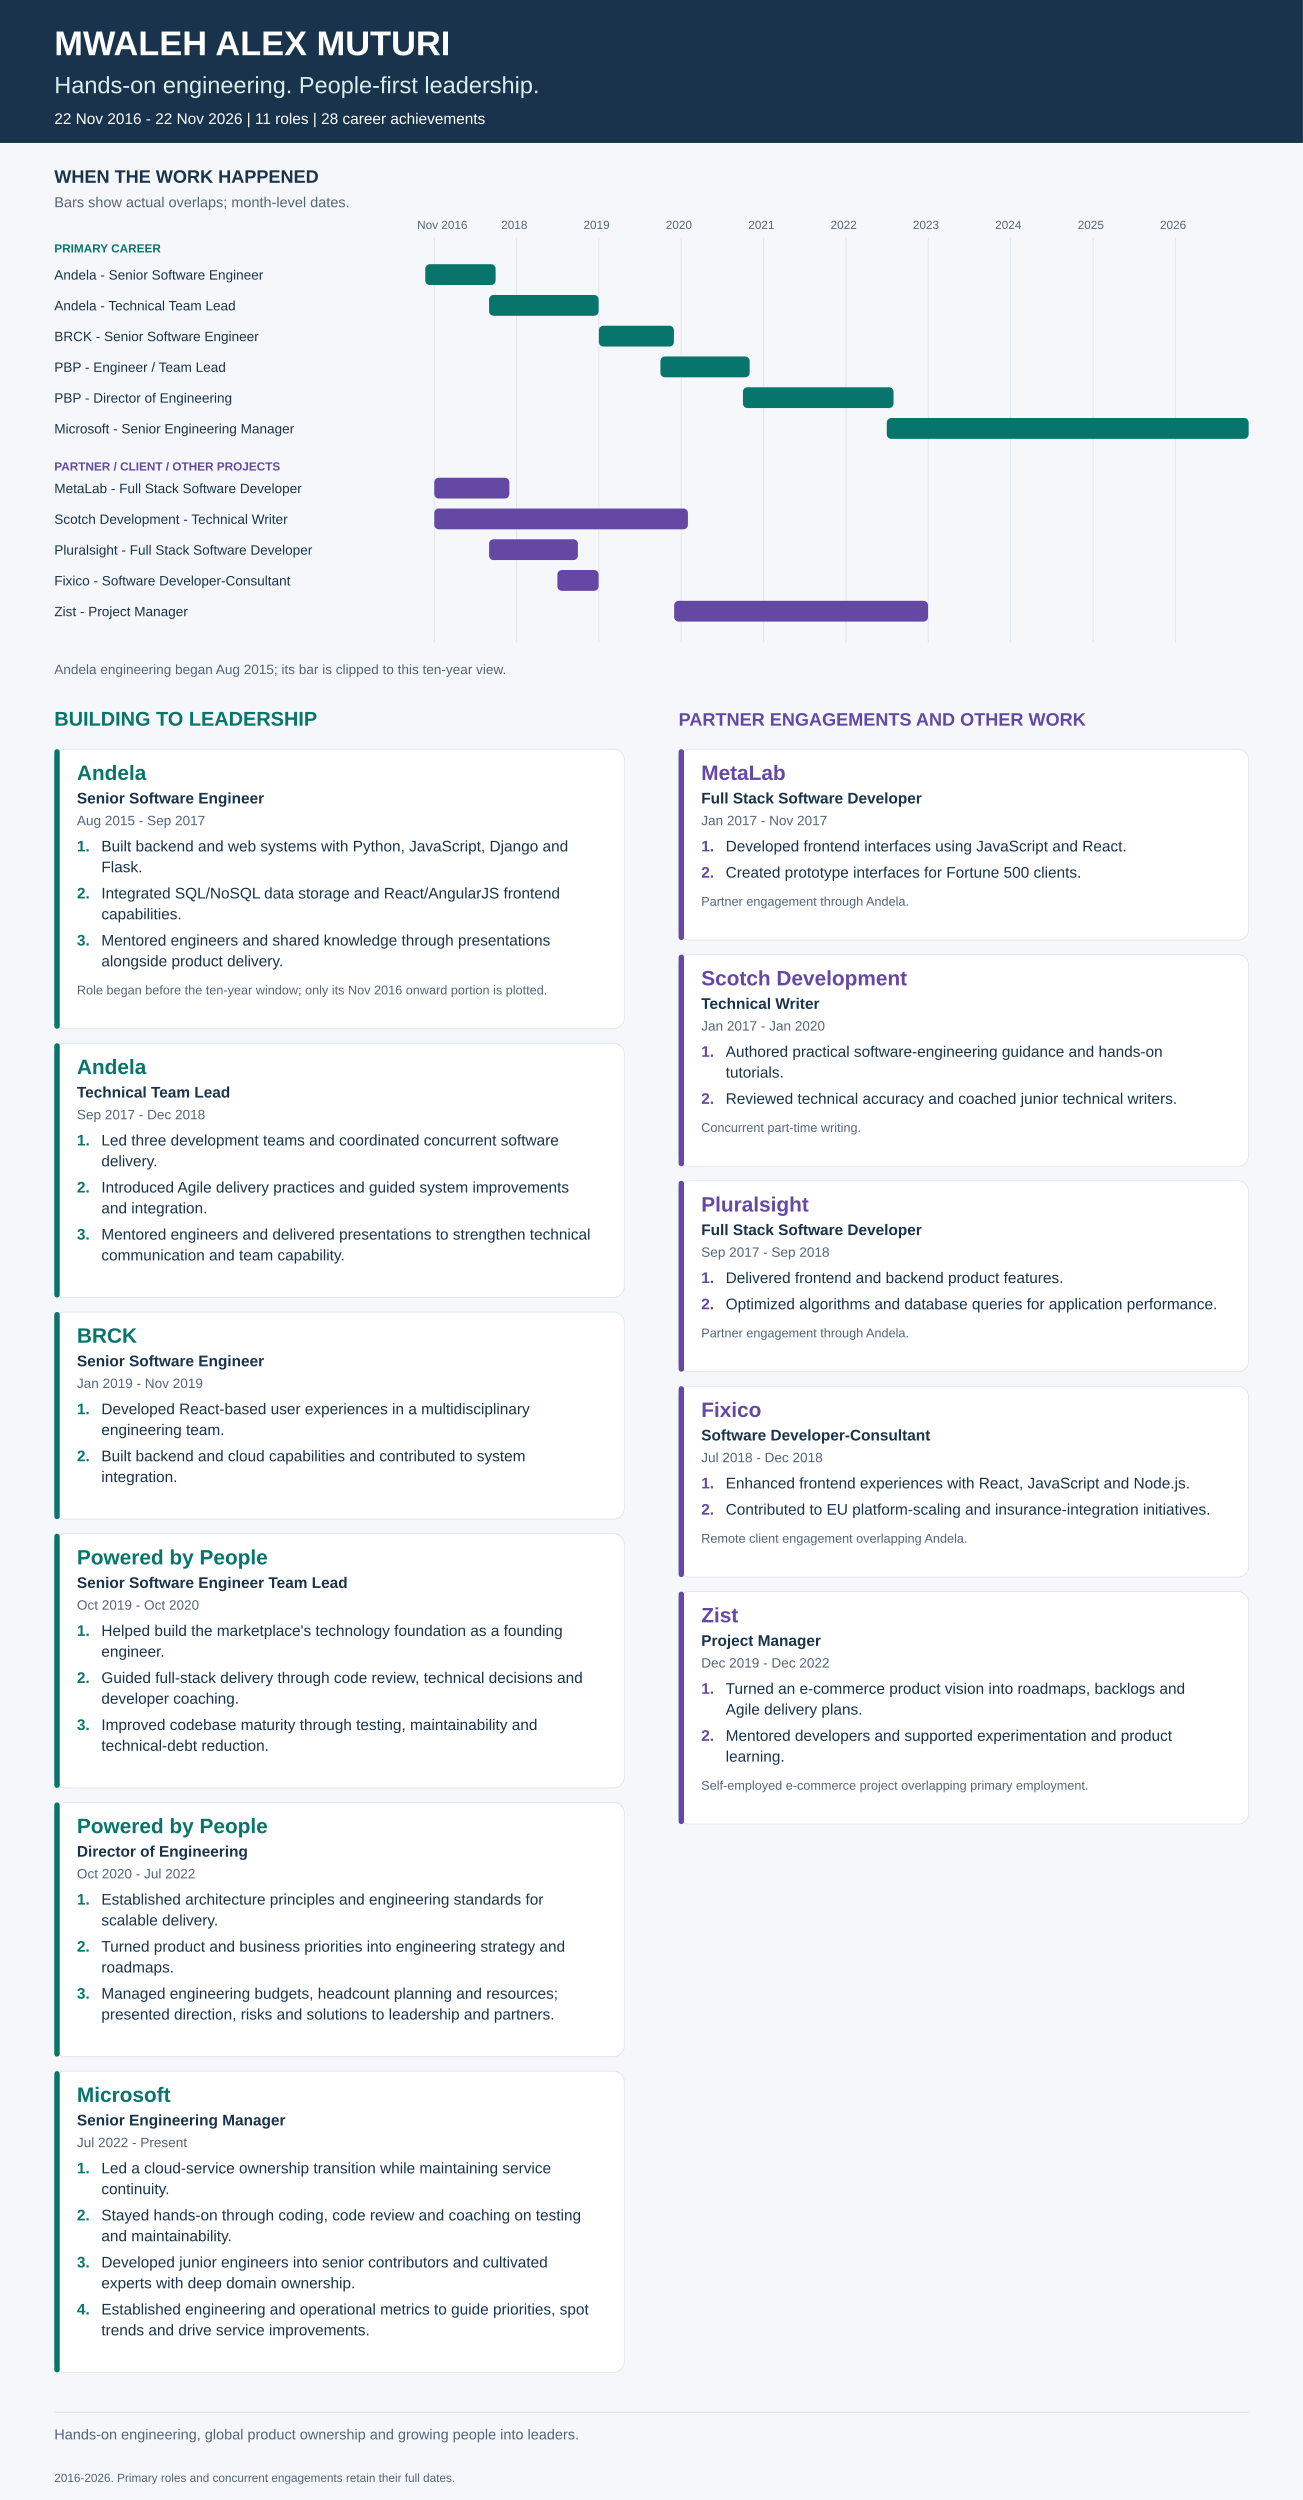
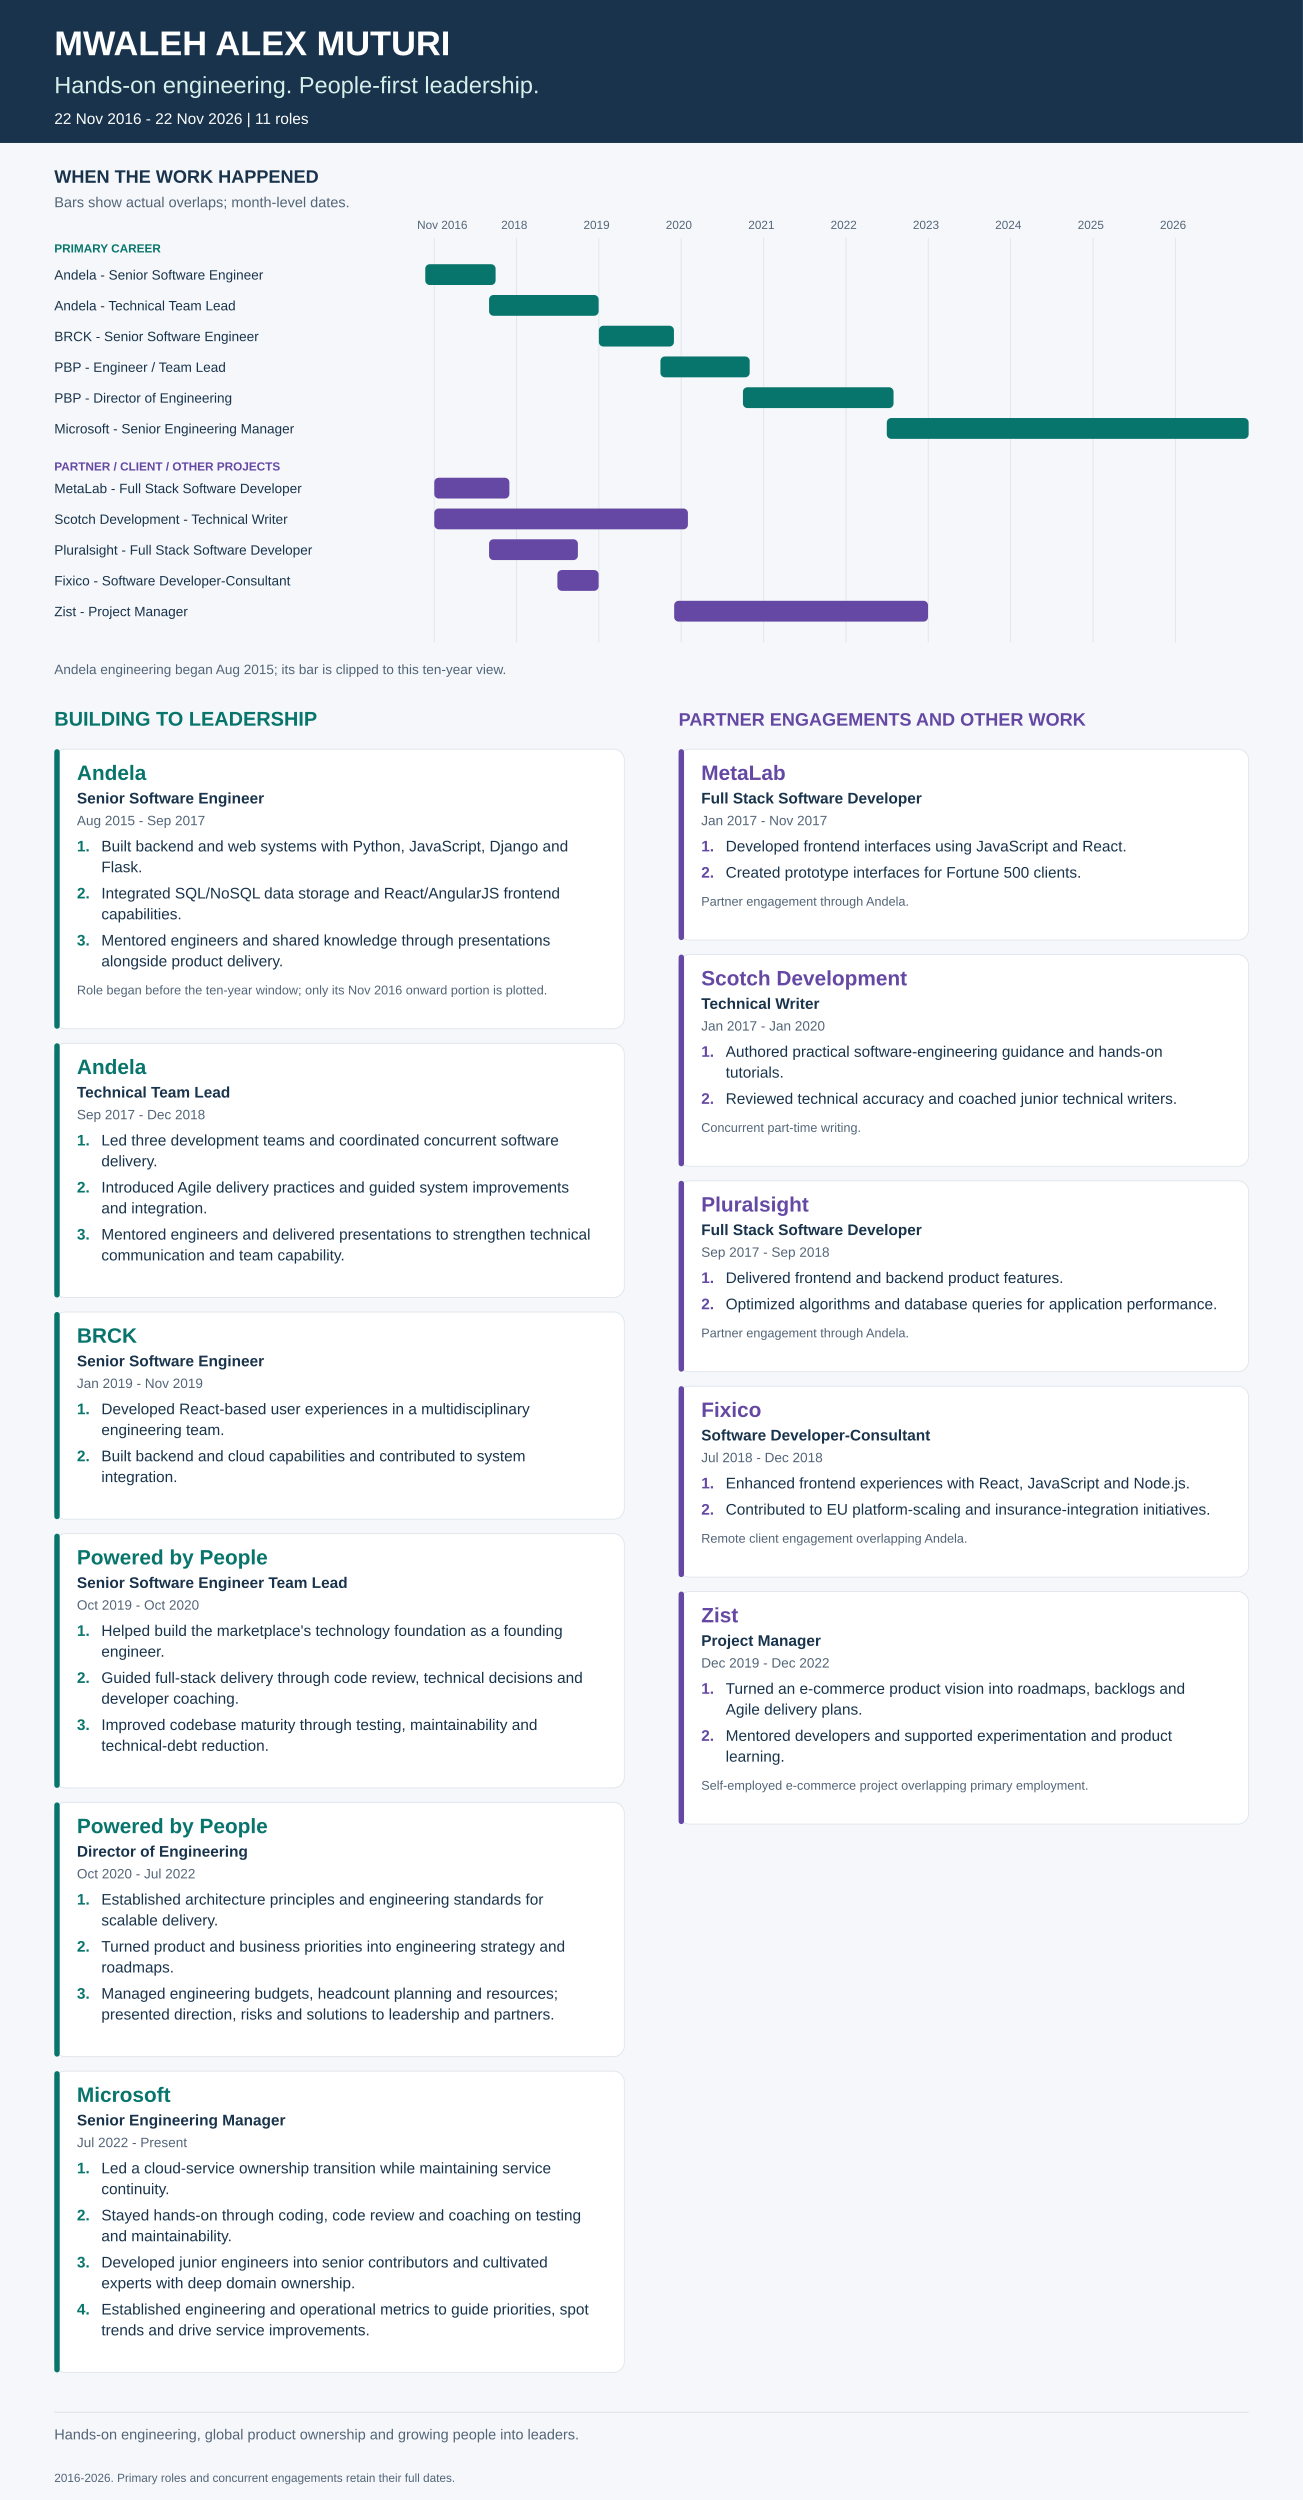
<svg xmlns="http://www.w3.org/2000/svg" width="1440" height="2763" viewBox="0 0 1440 2763" role="img" aria-labelledby="title desc">
  <rect x="0" y="0" width="1440" height="2763" rx="0" fill="#F5F7FA" stroke="none" />
  <rect x="0" y="0" width="1440" height="158" rx="0" fill="#18334B" stroke="none" />
  <text x="60" y="61" font-size="38" fill="#FFFFFF" font-family="Arial, Helvetica, sans-serif" font-weight="700">MWALEH ALEX MUTURI</text>
  <text x="60" y="103" font-size="26" fill="#D7EFEA" font-family="Arial, Helvetica, sans-serif" font-weight="400">Hands-on engineering. People-first leadership.</text>
-   <text x="60" y="137" font-size="17" fill="#FFFFFF" font-family="Arial, Helvetica, sans-serif" font-weight="400">22 Nov 2016 - 22 Nov 2026  |  11 roles  |  28 career achievements</text>
+   <text x="60" y="137" font-size="17" fill="#FFFFFF" font-family="Arial, Helvetica, sans-serif" font-weight="400">22 Nov 2016 - 22 Nov 2026  |  11 roles</text>
  <text x="60" y="202" font-size="20" fill="#18334B" font-family="Arial, Helvetica, sans-serif" font-weight="700">WHEN THE WORK HAPPENED</text>
  <text x="60" y="229" font-size="16" fill="#526477" font-family="Arial, Helvetica, sans-serif" font-weight="400">Bars show actual overlaps; month-level dates.</text>
  <line x1="479.967" y1="263" x2="479.967" y2="710" stroke="#DEE5EC" stroke-width="1" />
  <line x1="570.917" y1="263" x2="570.917" y2="710" stroke="#DEE5EC" stroke-width="1" />
  <text x="553.917" y="253" font-size="13" fill="#526477" font-family="Arial, Helvetica, sans-serif" font-weight="400">2018</text>
  <line x1="661.867" y1="263" x2="661.867" y2="710" stroke="#DEE5EC" stroke-width="1" />
  <text x="644.867" y="253" font-size="13" fill="#526477" font-family="Arial, Helvetica, sans-serif" font-weight="400">2019</text>
  <line x1="752.818" y1="263" x2="752.818" y2="710" stroke="#DEE5EC" stroke-width="1" />
  <text x="735.818" y="253" font-size="13" fill="#526477" font-family="Arial, Helvetica, sans-serif" font-weight="400">2020</text>
  <line x1="844.017" y1="263" x2="844.017" y2="710" stroke="#DEE5EC" stroke-width="1" />
  <text x="827.017" y="253" font-size="13" fill="#526477" font-family="Arial, Helvetica, sans-serif" font-weight="400">2021</text>
  <line x1="934.967" y1="263" x2="934.967" y2="710" stroke="#DEE5EC" stroke-width="1" />
  <text x="917.967" y="253" font-size="13" fill="#526477" font-family="Arial, Helvetica, sans-serif" font-weight="400">2022</text>
  <line x1="1025.917" y1="263" x2="1025.917" y2="710" stroke="#DEE5EC" stroke-width="1" />
  <text x="1008.917" y="253" font-size="13" fill="#526477" font-family="Arial, Helvetica, sans-serif" font-weight="400">2023</text>
  <line x1="1116.867" y1="263" x2="1116.867" y2="710" stroke="#DEE5EC" stroke-width="1" />
  <text x="1099.867" y="253" font-size="13" fill="#526477" font-family="Arial, Helvetica, sans-serif" font-weight="400">2024</text>
  <line x1="1208.067" y1="263" x2="1208.067" y2="710" stroke="#DEE5EC" stroke-width="1" />
  <text x="1191.067" y="253" font-size="13" fill="#526477" font-family="Arial, Helvetica, sans-serif" font-weight="400">2025</text>
  <line x1="1299.017" y1="263" x2="1299.017" y2="710" stroke="#DEE5EC" stroke-width="1" />
  <text x="1282.017" y="253" font-size="13" fill="#526477" font-family="Arial, Helvetica, sans-serif" font-weight="400">2026</text>
  <text x="461" y="253" font-size="13" fill="#526477" font-family="Arial, Helvetica, sans-serif" font-weight="400">Nov 2016</text>
  <text x="60" y="279" font-size="13" fill="#08756C" font-family="Arial, Helvetica, sans-serif" font-weight="700">PRIMARY CAREER</text>
  <text x="60" y="309" font-size="15" fill="#18334B" font-family="Arial, Helvetica, sans-serif" font-weight="400">Andela - Senior Software Engineer</text>
  <rect x="470.0" y="292" width="77.744" height="23" rx="5" fill="#08756C" stroke="none" />
  <text x="60" y="343" font-size="15" fill="#18334B" font-family="Arial, Helvetica, sans-serif" font-weight="400">Andela - Technical Team Lead</text>
  <rect x="540.518" y="326" width="121.101" height="23" rx="5" fill="#08756C" stroke="none" />
  <text x="60" y="377" font-size="15" fill="#18334B" font-family="Arial, Helvetica, sans-serif" font-weight="400">BRCK - Senior Software Engineer</text>
  <rect x="661.867" y="360" width="82.976" height="23" rx="5" fill="#08756C" stroke="none" />
  <text x="60" y="411" font-size="15" fill="#18334B" font-family="Arial, Helvetica, sans-serif" font-weight="400">PBP - Engineer / Team Lead</text>
  <rect x="729.893" y="394" width="98.675" height="23" rx="5" fill="#08756C" stroke="none" />
  <text x="60" y="445" font-size="15" fill="#18334B" font-family="Arial, Helvetica, sans-serif" font-weight="400">PBP - Director of Engineering</text>
  <rect x="821.093" y="428" width="166.451" height="23" rx="5" fill="#08756C" stroke="none" />
  <text x="60" y="479" font-size="15" fill="#18334B" font-family="Arial, Helvetica, sans-serif" font-weight="400">Microsoft - Senior Engineering Manager</text>
  <rect x="980.068" y="462" width="399.932" height="23" rx="5" fill="#08756C" stroke="none" />
  <text x="60" y="520" font-size="13" fill="#6548A3" font-family="Arial, Helvetica, sans-serif" font-weight="700">PARTNER / CLIENT / OTHER PROJECTS</text>
  <text x="60" y="545" font-size="15" fill="#18334B" font-family="Arial, Helvetica, sans-serif" font-weight="400">MetaLab - Full Stack Software Developer</text>
  <rect x="479.967" y="528" width="82.976" height="23" rx="5" fill="#6548A3" stroke="none" />
  <text x="60" y="579" font-size="15" fill="#18334B" font-family="Arial, Helvetica, sans-serif" font-weight="400">Scotch Development - Technical Writer</text>
  <rect x="479.967" y="562" width="280.326" height="23" rx="5" fill="#6548A3" stroke="none" />
  <text x="60" y="613" font-size="15" fill="#18334B" font-family="Arial, Helvetica, sans-serif" font-weight="400">Pluralsight - Full Stack Software Developer</text>
  <rect x="540.518" y="596" width="98.176" height="23" rx="5" fill="#6548A3" stroke="none" />
  <text x="60" y="647" font-size="15" fill="#18334B" font-family="Arial, Helvetica, sans-serif" font-weight="400">Fixico - Software Developer-Consultant</text>
  <rect x="616.019" y="630" width="45.6" height="23" rx="5" fill="#6548A3" stroke="none" />
  <text x="60" y="681" font-size="15" fill="#18334B" font-family="Arial, Helvetica, sans-serif" font-weight="400">Zist - Project Manager</text>
  <rect x="745.093" y="664" width="280.575" height="23" rx="5" fill="#6548A3" stroke="none" />
  <text x="60" y="745" font-size="15" fill="#526477" font-family="Arial, Helvetica, sans-serif" font-weight="400">Andela engineering began Aug 2015; its bar is clipped to this ten-year view.</text>
  <text x="60" y="802" font-size="22" fill="#08756C" font-family="Arial, Helvetica, sans-serif" font-weight="700">BUILDING TO LEADERSHIP</text>
  <text x="750" y="802" font-size="20" fill="#6548A3" font-family="Arial, Helvetica, sans-serif" font-weight="700">PARTNER ENGAGEMENTS AND OTHER WORK</text>
  <rect x="60" y="828" width="630" height="309" rx="12" fill="#FFFFFF" stroke="#DFE5EC" />
  <rect x="60" y="828" width="6" height="309" rx="3" fill="#08756C" stroke="none" />
  <text x="85" y="862" font-size="23" fill="#08756C" font-family="Arial, Helvetica, sans-serif" font-weight="700">Andela</text>
  <text x="85" y="888" font-size="17" fill="#18334B" font-family="Arial, Helvetica, sans-serif" font-weight="700">Senior Software Engineer</text>
  <text x="85" y="912" font-size="15" fill="#526477" font-family="Arial, Helvetica, sans-serif" font-weight="400">Aug 2015 - Sep 2017</text>
  <text x="85" y="941" font-size="17" fill="#08756C" font-family="Arial, Helvetica, sans-serif" font-weight="700">1.</text>
  <text x="112" y="941" font-size="17" fill="#18334B" font-family="Arial, Helvetica, sans-serif" font-weight="400">Built backend and web systems with Python, JavaScript, Django and</text>
  <text x="112" y="964" font-size="17" fill="#18334B" font-family="Arial, Helvetica, sans-serif" font-weight="400">Flask.</text>
  <text x="85" y="993" font-size="17" fill="#08756C" font-family="Arial, Helvetica, sans-serif" font-weight="700">2.</text>
  <text x="112" y="993" font-size="17" fill="#18334B" font-family="Arial, Helvetica, sans-serif" font-weight="400">Integrated SQL/NoSQL data storage and React/AngularJS frontend</text>
  <text x="112" y="1016" font-size="17" fill="#18334B" font-family="Arial, Helvetica, sans-serif" font-weight="400">capabilities.</text>
  <text x="85" y="1045" font-size="17" fill="#08756C" font-family="Arial, Helvetica, sans-serif" font-weight="700">3.</text>
  <text x="112" y="1045" font-size="17" fill="#18334B" font-family="Arial, Helvetica, sans-serif" font-weight="400">Mentored engineers and shared knowledge through presentations</text>
  <text x="112" y="1068" font-size="17" fill="#18334B" font-family="Arial, Helvetica, sans-serif" font-weight="400">alongside product delivery.</text>
  <text x="85" y="1099" font-size="14" fill="#526477" font-family="Arial, Helvetica, sans-serif" font-weight="400">Role began before the ten-year window; only its Nov 2016 onward portion is plotted.</text>
  <rect x="60" y="1153" width="630" height="281" rx="12" fill="#FFFFFF" stroke="#DFE5EC" />
  <rect x="60" y="1153" width="6" height="281" rx="3" fill="#08756C" stroke="none" />
  <text x="85" y="1187" font-size="23" fill="#08756C" font-family="Arial, Helvetica, sans-serif" font-weight="700">Andela</text>
  <text x="85" y="1213" font-size="17" fill="#18334B" font-family="Arial, Helvetica, sans-serif" font-weight="700">Technical Team Lead</text>
  <text x="85" y="1237" font-size="15" fill="#526477" font-family="Arial, Helvetica, sans-serif" font-weight="400">Sep 2017 - Dec 2018</text>
  <text x="85" y="1266" font-size="17" fill="#08756C" font-family="Arial, Helvetica, sans-serif" font-weight="700">1.</text>
  <text x="112" y="1266" font-size="17" fill="#18334B" font-family="Arial, Helvetica, sans-serif" font-weight="400">Led three development teams and coordinated concurrent software</text>
  <text x="112" y="1289" font-size="17" fill="#18334B" font-family="Arial, Helvetica, sans-serif" font-weight="400">delivery.</text>
  <text x="85" y="1318" font-size="17" fill="#08756C" font-family="Arial, Helvetica, sans-serif" font-weight="700">2.</text>
  <text x="112" y="1318" font-size="17" fill="#18334B" font-family="Arial, Helvetica, sans-serif" font-weight="400">Introduced Agile delivery practices and guided system improvements</text>
  <text x="112" y="1341" font-size="17" fill="#18334B" font-family="Arial, Helvetica, sans-serif" font-weight="400">and integration.</text>
  <text x="85" y="1370" font-size="17" fill="#08756C" font-family="Arial, Helvetica, sans-serif" font-weight="700">3.</text>
  <text x="112" y="1370" font-size="17" fill="#18334B" font-family="Arial, Helvetica, sans-serif" font-weight="400">Mentored engineers and delivered presentations to strengthen technical</text>
  <text x="112" y="1393" font-size="17" fill="#18334B" font-family="Arial, Helvetica, sans-serif" font-weight="400">communication and team capability.</text>
  <rect x="60" y="1450" width="630" height="229" rx="12" fill="#FFFFFF" stroke="#DFE5EC" />
  <rect x="60" y="1450" width="6" height="229" rx="3" fill="#08756C" stroke="none" />
  <text x="85" y="1484" font-size="23" fill="#08756C" font-family="Arial, Helvetica, sans-serif" font-weight="700">BRCK</text>
  <text x="85" y="1510" font-size="17" fill="#18334B" font-family="Arial, Helvetica, sans-serif" font-weight="700">Senior Software Engineer</text>
  <text x="85" y="1534" font-size="15" fill="#526477" font-family="Arial, Helvetica, sans-serif" font-weight="400">Jan 2019 - Nov 2019</text>
  <text x="85" y="1563" font-size="17" fill="#08756C" font-family="Arial, Helvetica, sans-serif" font-weight="700">1.</text>
  <text x="112" y="1563" font-size="17" fill="#18334B" font-family="Arial, Helvetica, sans-serif" font-weight="400">Developed React-based user experiences in a multidisciplinary</text>
  <text x="112" y="1586" font-size="17" fill="#18334B" font-family="Arial, Helvetica, sans-serif" font-weight="400">engineering team.</text>
  <text x="85" y="1615" font-size="17" fill="#08756C" font-family="Arial, Helvetica, sans-serif" font-weight="700">2.</text>
  <text x="112" y="1615" font-size="17" fill="#18334B" font-family="Arial, Helvetica, sans-serif" font-weight="400">Built backend and cloud capabilities and contributed to system</text>
  <text x="112" y="1638" font-size="17" fill="#18334B" font-family="Arial, Helvetica, sans-serif" font-weight="400">integration.</text>
  <rect x="60" y="1695" width="630" height="281" rx="12" fill="#FFFFFF" stroke="#DFE5EC" />
  <rect x="60" y="1695" width="6" height="281" rx="3" fill="#08756C" stroke="none" />
  <text x="85" y="1729" font-size="23" fill="#08756C" font-family="Arial, Helvetica, sans-serif" font-weight="700">Powered by People</text>
  <text x="85" y="1755" font-size="17" fill="#18334B" font-family="Arial, Helvetica, sans-serif" font-weight="700">Senior Software Engineer Team Lead</text>
  <text x="85" y="1779" font-size="15" fill="#526477" font-family="Arial, Helvetica, sans-serif" font-weight="400">Oct 2019 - Oct 2020</text>
  <text x="85" y="1808" font-size="17" fill="#08756C" font-family="Arial, Helvetica, sans-serif" font-weight="700">1.</text>
  <text x="112" y="1808" font-size="17" fill="#18334B" font-family="Arial, Helvetica, sans-serif" font-weight="400">Helped build the marketplace's technology foundation as a founding</text>
  <text x="112" y="1831" font-size="17" fill="#18334B" font-family="Arial, Helvetica, sans-serif" font-weight="400">engineer.</text>
  <text x="85" y="1860" font-size="17" fill="#08756C" font-family="Arial, Helvetica, sans-serif" font-weight="700">2.</text>
  <text x="112" y="1860" font-size="17" fill="#18334B" font-family="Arial, Helvetica, sans-serif" font-weight="400">Guided full-stack delivery through code review, technical decisions and</text>
  <text x="112" y="1883" font-size="17" fill="#18334B" font-family="Arial, Helvetica, sans-serif" font-weight="400">developer coaching.</text>
  <text x="85" y="1912" font-size="17" fill="#08756C" font-family="Arial, Helvetica, sans-serif" font-weight="700">3.</text>
  <text x="112" y="1912" font-size="17" fill="#18334B" font-family="Arial, Helvetica, sans-serif" font-weight="400">Improved codebase maturity through testing, maintainability and</text>
  <text x="112" y="1935" font-size="17" fill="#18334B" font-family="Arial, Helvetica, sans-serif" font-weight="400">technical-debt reduction.</text>
  <rect x="60" y="1992" width="630" height="281" rx="12" fill="#FFFFFF" stroke="#DFE5EC" />
  <rect x="60" y="1992" width="6" height="281" rx="3" fill="#08756C" stroke="none" />
  <text x="85" y="2026" font-size="23" fill="#08756C" font-family="Arial, Helvetica, sans-serif" font-weight="700">Powered by People</text>
  <text x="85" y="2052" font-size="17" fill="#18334B" font-family="Arial, Helvetica, sans-serif" font-weight="700">Director of Engineering</text>
  <text x="85" y="2076" font-size="15" fill="#526477" font-family="Arial, Helvetica, sans-serif" font-weight="400">Oct 2020 - Jul 2022</text>
  <text x="85" y="2105" font-size="17" fill="#08756C" font-family="Arial, Helvetica, sans-serif" font-weight="700">1.</text>
  <text x="112" y="2105" font-size="17" fill="#18334B" font-family="Arial, Helvetica, sans-serif" font-weight="400">Established architecture principles and engineering standards for</text>
  <text x="112" y="2128" font-size="17" fill="#18334B" font-family="Arial, Helvetica, sans-serif" font-weight="400">scalable delivery.</text>
  <text x="85" y="2157" font-size="17" fill="#08756C" font-family="Arial, Helvetica, sans-serif" font-weight="700">2.</text>
  <text x="112" y="2157" font-size="17" fill="#18334B" font-family="Arial, Helvetica, sans-serif" font-weight="400">Turned product and business priorities into engineering strategy and</text>
  <text x="112" y="2180" font-size="17" fill="#18334B" font-family="Arial, Helvetica, sans-serif" font-weight="400">roadmaps.</text>
  <text x="85" y="2209" font-size="17" fill="#08756C" font-family="Arial, Helvetica, sans-serif" font-weight="700">3.</text>
  <text x="112" y="2209" font-size="17" fill="#18334B" font-family="Arial, Helvetica, sans-serif" font-weight="400">Managed engineering budgets, headcount planning and resources;</text>
  <text x="112" y="2232" font-size="17" fill="#18334B" font-family="Arial, Helvetica, sans-serif" font-weight="400">presented direction, risks and solutions to leadership and partners.</text>
  <rect x="60" y="2289" width="630" height="333" rx="12" fill="#FFFFFF" stroke="#DFE5EC" />
  <rect x="60" y="2289" width="6" height="333" rx="3" fill="#08756C" stroke="none" />
  <text x="85" y="2323" font-size="23" fill="#08756C" font-family="Arial, Helvetica, sans-serif" font-weight="700">Microsoft</text>
  <text x="85" y="2349" font-size="17" fill="#18334B" font-family="Arial, Helvetica, sans-serif" font-weight="700">Senior Engineering Manager</text>
  <text x="85" y="2373" font-size="15" fill="#526477" font-family="Arial, Helvetica, sans-serif" font-weight="400">Jul 2022 - Present</text>
  <text x="85" y="2402" font-size="17" fill="#08756C" font-family="Arial, Helvetica, sans-serif" font-weight="700">1.</text>
  <text x="112" y="2402" font-size="17" fill="#18334B" font-family="Arial, Helvetica, sans-serif" font-weight="400">Led a cloud-service ownership transition while maintaining service</text>
  <text x="112" y="2425" font-size="17" fill="#18334B" font-family="Arial, Helvetica, sans-serif" font-weight="400">continuity.</text>
  <text x="85" y="2454" font-size="17" fill="#08756C" font-family="Arial, Helvetica, sans-serif" font-weight="700">2.</text>
  <text x="112" y="2454" font-size="17" fill="#18334B" font-family="Arial, Helvetica, sans-serif" font-weight="400">Stayed hands-on through coding, code review and coaching on testing</text>
  <text x="112" y="2477" font-size="17" fill="#18334B" font-family="Arial, Helvetica, sans-serif" font-weight="400">and maintainability.</text>
  <text x="85" y="2506" font-size="17" fill="#08756C" font-family="Arial, Helvetica, sans-serif" font-weight="700">3.</text>
  <text x="112" y="2506" font-size="17" fill="#18334B" font-family="Arial, Helvetica, sans-serif" font-weight="400">Developed junior engineers into senior contributors and cultivated</text>
  <text x="112" y="2529" font-size="17" fill="#18334B" font-family="Arial, Helvetica, sans-serif" font-weight="400">experts with deep domain ownership.</text>
  <text x="85" y="2558" font-size="17" fill="#08756C" font-family="Arial, Helvetica, sans-serif" font-weight="700">4.</text>
  <text x="112" y="2558" font-size="17" fill="#18334B" font-family="Arial, Helvetica, sans-serif" font-weight="400">Established engineering and operational metrics to guide priorities, spot</text>
  <text x="112" y="2581" font-size="17" fill="#18334B" font-family="Arial, Helvetica, sans-serif" font-weight="400">trends and drive service improvements.</text>
  <rect x="750" y="828" width="630" height="211" rx="12" fill="#FFFFFF" stroke="#DFE5EC" />
  <rect x="750" y="828" width="6" height="211" rx="3" fill="#6548A3" stroke="none" />
  <text x="775" y="862" font-size="23" fill="#6548A3" font-family="Arial, Helvetica, sans-serif" font-weight="700">MetaLab</text>
  <text x="775" y="888" font-size="17" fill="#18334B" font-family="Arial, Helvetica, sans-serif" font-weight="700">Full Stack Software Developer</text>
  <text x="775" y="912" font-size="15" fill="#526477" font-family="Arial, Helvetica, sans-serif" font-weight="400">Jan 2017 - Nov 2017</text>
  <text x="775" y="941" font-size="17" fill="#6548A3" font-family="Arial, Helvetica, sans-serif" font-weight="700">1.</text>
  <text x="802" y="941" font-size="17" fill="#18334B" font-family="Arial, Helvetica, sans-serif" font-weight="400">Developed frontend interfaces using JavaScript and React.</text>
  <text x="775" y="970" font-size="17" fill="#6548A3" font-family="Arial, Helvetica, sans-serif" font-weight="700">2.</text>
  <text x="802" y="970" font-size="17" fill="#18334B" font-family="Arial, Helvetica, sans-serif" font-weight="400">Created prototype interfaces for Fortune 500 clients.</text>
  <text x="775" y="1001" font-size="14" fill="#526477" font-family="Arial, Helvetica, sans-serif" font-weight="400">Partner engagement through Andela.</text>
  <rect x="750" y="1055" width="630" height="234" rx="12" fill="#FFFFFF" stroke="#DFE5EC" />
  <rect x="750" y="1055" width="6" height="234" rx="3" fill="#6548A3" stroke="none" />
  <text x="775" y="1089" font-size="23" fill="#6548A3" font-family="Arial, Helvetica, sans-serif" font-weight="700">Scotch Development</text>
  <text x="775" y="1115" font-size="17" fill="#18334B" font-family="Arial, Helvetica, sans-serif" font-weight="700">Technical Writer</text>
  <text x="775" y="1139" font-size="15" fill="#526477" font-family="Arial, Helvetica, sans-serif" font-weight="400">Jan 2017 - Jan 2020</text>
  <text x="775" y="1168" font-size="17" fill="#6548A3" font-family="Arial, Helvetica, sans-serif" font-weight="700">1.</text>
  <text x="802" y="1168" font-size="17" fill="#18334B" font-family="Arial, Helvetica, sans-serif" font-weight="400">Authored practical software-engineering guidance and hands-on</text>
  <text x="802" y="1191" font-size="17" fill="#18334B" font-family="Arial, Helvetica, sans-serif" font-weight="400">tutorials.</text>
  <text x="775" y="1220" font-size="17" fill="#6548A3" font-family="Arial, Helvetica, sans-serif" font-weight="700">2.</text>
  <text x="802" y="1220" font-size="17" fill="#18334B" font-family="Arial, Helvetica, sans-serif" font-weight="400">Reviewed technical accuracy and coached junior technical writers.</text>
  <text x="775" y="1251" font-size="14" fill="#526477" font-family="Arial, Helvetica, sans-serif" font-weight="400">Concurrent part-time writing.</text>
  <rect x="750" y="1305" width="630" height="211" rx="12" fill="#FFFFFF" stroke="#DFE5EC" />
  <rect x="750" y="1305" width="6" height="211" rx="3" fill="#6548A3" stroke="none" />
  <text x="775" y="1339" font-size="23" fill="#6548A3" font-family="Arial, Helvetica, sans-serif" font-weight="700">Pluralsight</text>
  <text x="775" y="1365" font-size="17" fill="#18334B" font-family="Arial, Helvetica, sans-serif" font-weight="700">Full Stack Software Developer</text>
  <text x="775" y="1389" font-size="15" fill="#526477" font-family="Arial, Helvetica, sans-serif" font-weight="400">Sep 2017 - Sep 2018</text>
  <text x="775" y="1418" font-size="17" fill="#6548A3" font-family="Arial, Helvetica, sans-serif" font-weight="700">1.</text>
  <text x="802" y="1418" font-size="17" fill="#18334B" font-family="Arial, Helvetica, sans-serif" font-weight="400">Delivered frontend and backend product features.</text>
  <text x="775" y="1447" font-size="17" fill="#6548A3" font-family="Arial, Helvetica, sans-serif" font-weight="700">2.</text>
  <text x="802" y="1447" font-size="17" fill="#18334B" font-family="Arial, Helvetica, sans-serif" font-weight="400">Optimized algorithms and database queries for application performance.</text>
  <text x="775" y="1478" font-size="14" fill="#526477" font-family="Arial, Helvetica, sans-serif" font-weight="400">Partner engagement through Andela.</text>
  <rect x="750" y="1532" width="630" height="211" rx="12" fill="#FFFFFF" stroke="#DFE5EC" />
  <rect x="750" y="1532" width="6" height="211" rx="3" fill="#6548A3" stroke="none" />
  <text x="775" y="1566" font-size="23" fill="#6548A3" font-family="Arial, Helvetica, sans-serif" font-weight="700">Fixico</text>
  <text x="775" y="1592" font-size="17" fill="#18334B" font-family="Arial, Helvetica, sans-serif" font-weight="700">Software Developer-Consultant</text>
  <text x="775" y="1616" font-size="15" fill="#526477" font-family="Arial, Helvetica, sans-serif" font-weight="400">Jul 2018 - Dec 2018</text>
  <text x="775" y="1645" font-size="17" fill="#6548A3" font-family="Arial, Helvetica, sans-serif" font-weight="700">1.</text>
  <text x="802" y="1645" font-size="17" fill="#18334B" font-family="Arial, Helvetica, sans-serif" font-weight="400">Enhanced frontend experiences with React, JavaScript and Node.js.</text>
  <text x="775" y="1674" font-size="17" fill="#6548A3" font-family="Arial, Helvetica, sans-serif" font-weight="700">2.</text>
  <text x="802" y="1674" font-size="17" fill="#18334B" font-family="Arial, Helvetica, sans-serif" font-weight="400">Contributed to EU platform-scaling and insurance-integration initiatives.</text>
  <text x="775" y="1705" font-size="14" fill="#526477" font-family="Arial, Helvetica, sans-serif" font-weight="400">Remote client engagement overlapping Andela.</text>
  <rect x="750" y="1759" width="630" height="257" rx="12" fill="#FFFFFF" stroke="#DFE5EC" />
  <rect x="750" y="1759" width="6" height="257" rx="3" fill="#6548A3" stroke="none" />
  <text x="775" y="1793" font-size="23" fill="#6548A3" font-family="Arial, Helvetica, sans-serif" font-weight="700">Zist</text>
  <text x="775" y="1819" font-size="17" fill="#18334B" font-family="Arial, Helvetica, sans-serif" font-weight="700">Project Manager</text>
  <text x="775" y="1843" font-size="15" fill="#526477" font-family="Arial, Helvetica, sans-serif" font-weight="400">Dec 2019 - Dec 2022</text>
  <text x="775" y="1872" font-size="17" fill="#6548A3" font-family="Arial, Helvetica, sans-serif" font-weight="700">1.</text>
  <text x="802" y="1872" font-size="17" fill="#18334B" font-family="Arial, Helvetica, sans-serif" font-weight="400">Turned an e-commerce product vision into roadmaps, backlogs and</text>
  <text x="802" y="1895" font-size="17" fill="#18334B" font-family="Arial, Helvetica, sans-serif" font-weight="400">Agile delivery plans.</text>
  <text x="775" y="1924" font-size="17" fill="#6548A3" font-family="Arial, Helvetica, sans-serif" font-weight="700">2.</text>
  <text x="802" y="1924" font-size="17" fill="#18334B" font-family="Arial, Helvetica, sans-serif" font-weight="400">Mentored developers and supported experimentation and product</text>
  <text x="802" y="1947" font-size="17" fill="#18334B" font-family="Arial, Helvetica, sans-serif" font-weight="400">learning.</text>
  <text x="775" y="1978" font-size="14" fill="#526477" font-family="Arial, Helvetica, sans-serif" font-weight="400">Self-employed e-commerce project overlapping primary employment.</text>
  <line x1="60" y1="2666" x2="1380" y2="2666" stroke="#D6DEE6" stroke-width="1" />
  <text x="60" y="2696" font-size="16" fill="#526477" font-family="Arial, Helvetica, sans-serif" font-weight="400">Hands-on engineering, global product ownership and growing people into leaders.</text>
  <text x="60" y="2743" font-size="13" fill="#526477" font-family="Arial, Helvetica, sans-serif" font-weight="400">2016-2026. Primary roles and concurrent engagements retain their full dates.</text>
</svg>
